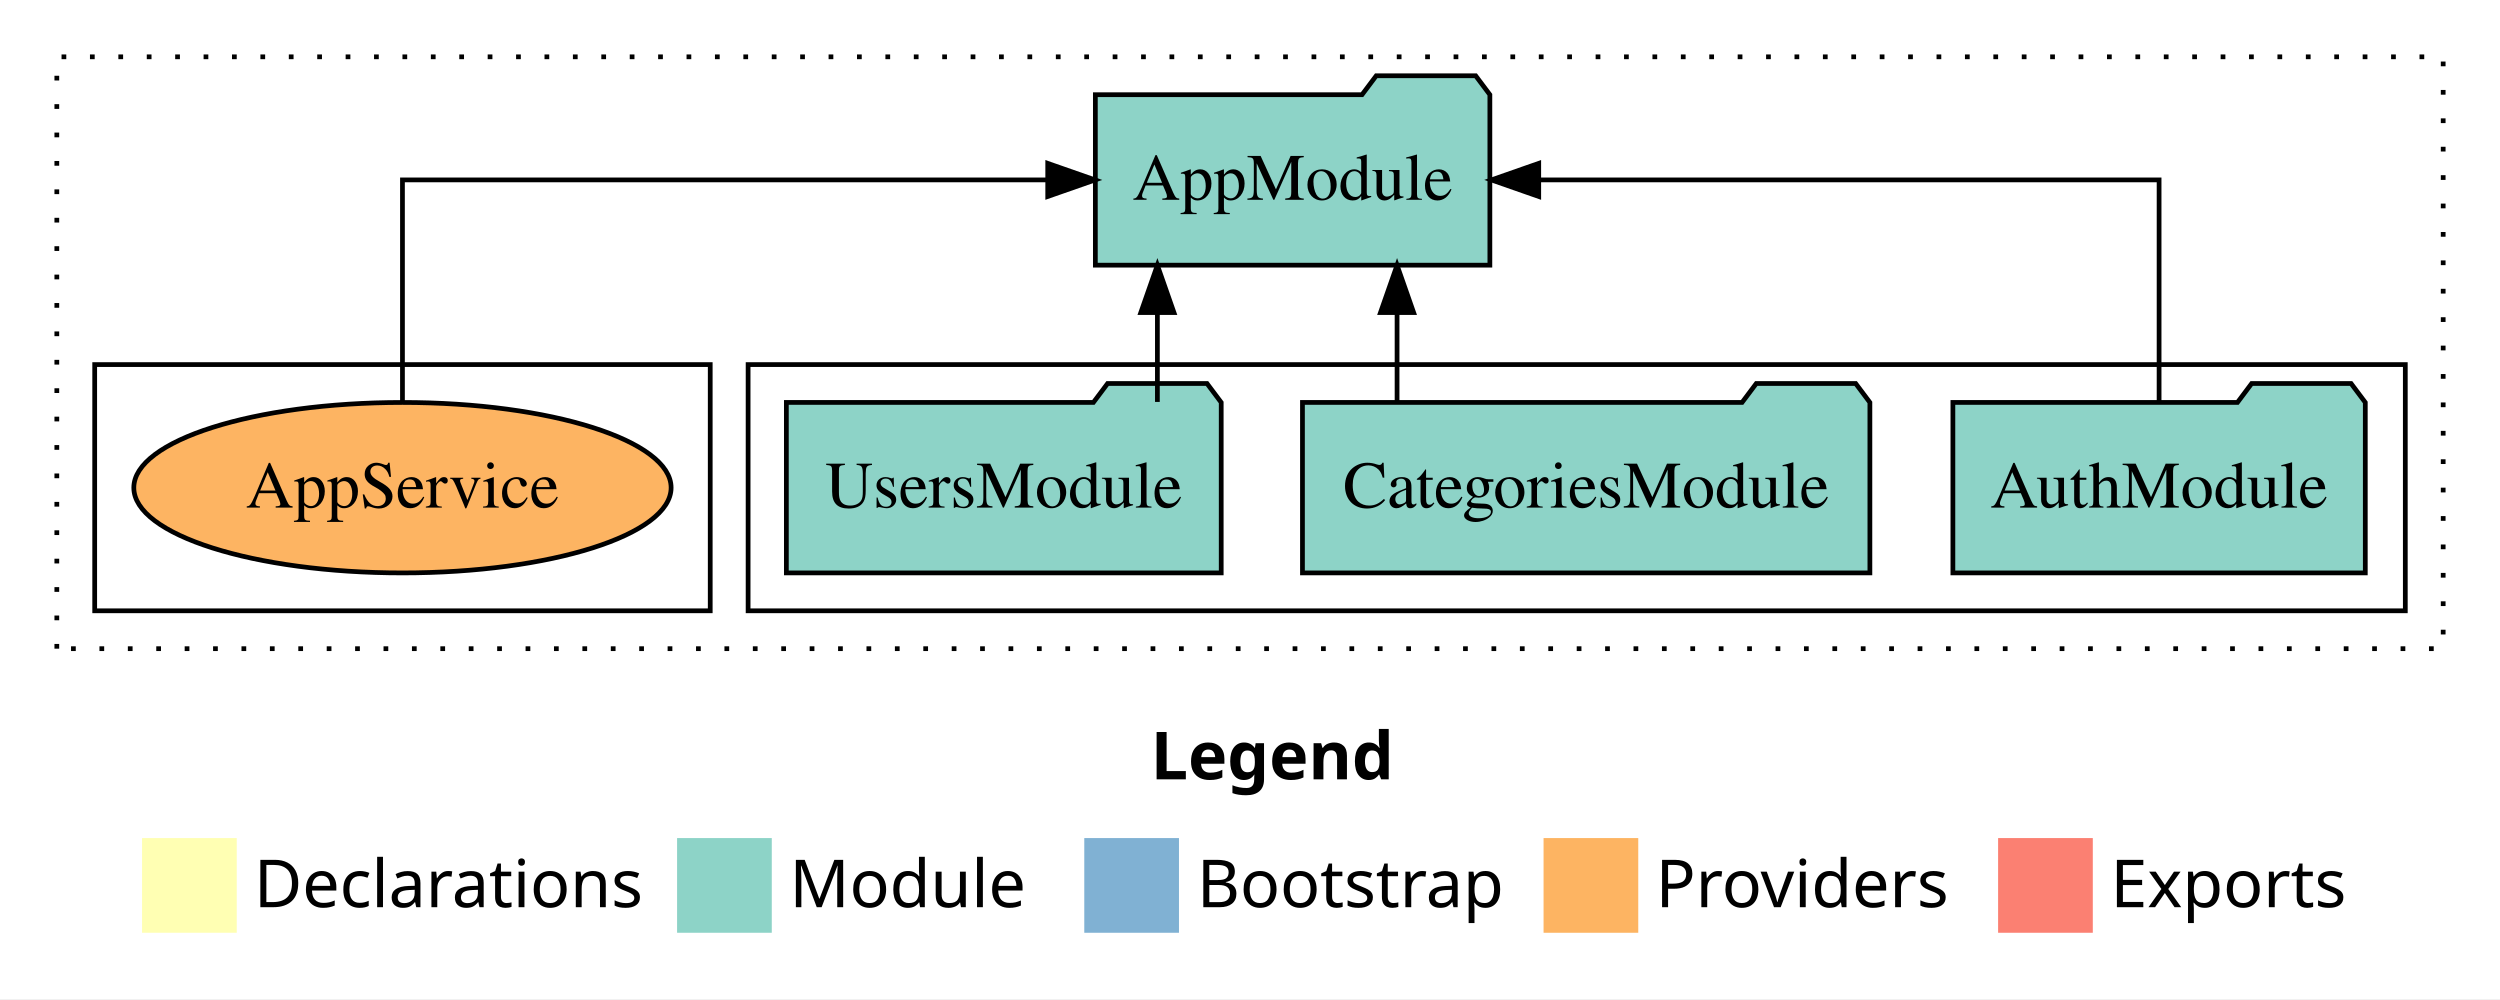
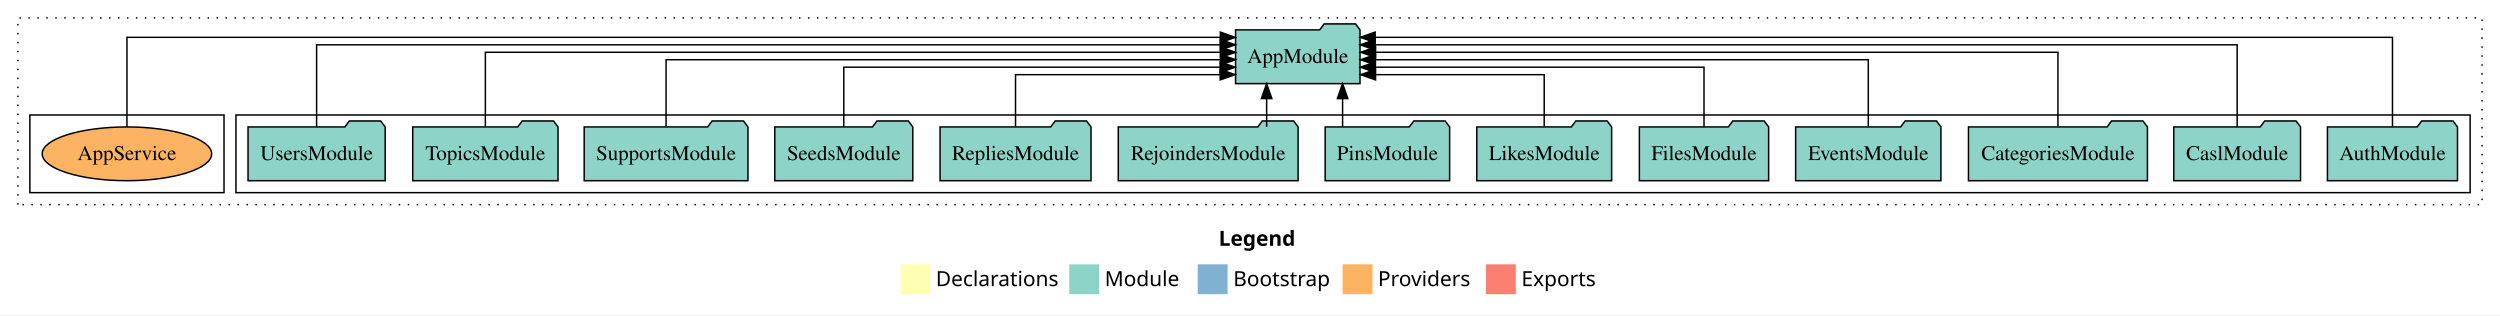
- <svg xmlns="http://www.w3.org/2000/svg" width="528pt" height="211pt" viewBox="0.00 0.00 528.00 211.00">
+ <svg xmlns="http://www.w3.org/2000/svg" width="1674pt" height="211pt" viewBox="0.00 0.00 1674.00 211.00">
  <g id="graph0" class="graph" transform="scale(1 1) rotate(0) translate(4 207)">
-     <polygon fill="white" stroke="transparent" points="-4,4 -4,-207 524,-207 524,4 -4,4" />
-     <text text-anchor="start" x="239.01" y="-42.4" font-family="sans-serif" font-weight="bold" font-size="14.00">Legend</text>
-     <polygon fill="#ffffb3" stroke="transparent" points="26,-10 26,-30 46,-30 46,-10 26,-10" />
-     <text text-anchor="start" x="49.63" y="-15.4" font-family="sans-serif" font-size="14.00">  Declarations</text>
-     <polygon fill="#8dd3c7" stroke="transparent" points="139,-10 139,-30 159,-30 159,-10 139,-10" />
-     <text text-anchor="start" x="162.73" y="-15.4" font-family="sans-serif" font-size="14.00">  Module</text>
-     <polygon fill="#80b1d3" stroke="transparent" points="225,-10 225,-30 245,-30 245,-10 225,-10" />
-     <text text-anchor="start" x="248.78" y="-15.4" font-family="sans-serif" font-size="14.00">  Bootstrap</text>
-     <polygon fill="#fdb462" stroke="transparent" points="322,-10 322,-30 342,-30 342,-10 322,-10" />
-     <text text-anchor="start" x="345.67" y="-15.4" font-family="sans-serif" font-size="14.00">  Providers</text>
-     <polygon fill="#fb8072" stroke="transparent" points="418,-10 418,-30 438,-30 438,-10 418,-10" />
-     <text text-anchor="start" x="441.73" y="-15.4" font-family="sans-serif" font-size="14.00">  Exports</text>
+     <polygon fill="white" stroke="transparent" points="-4,4 -4,-207 1670,-207 1670,4 -4,4" />
+     <text text-anchor="start" x="812.01" y="-42.4" font-family="sans-serif" font-weight="bold" font-size="14.00">Legend</text>
+     <polygon fill="#ffffb3" stroke="transparent" points="599,-10 599,-30 619,-30 619,-10 599,-10" />
+     <text text-anchor="start" x="622.63" y="-15.4" font-family="sans-serif" font-size="14.00">  Declarations</text>
+     <polygon fill="#8dd3c7" stroke="transparent" points="712,-10 712,-30 732,-30 732,-10 712,-10" />
+     <text text-anchor="start" x="735.73" y="-15.4" font-family="sans-serif" font-size="14.00">  Module</text>
+     <polygon fill="#80b1d3" stroke="transparent" points="798,-10 798,-30 818,-30 818,-10 798,-10" />
+     <text text-anchor="start" x="821.78" y="-15.4" font-family="sans-serif" font-size="14.00">  Bootstrap</text>
+     <polygon fill="#fdb462" stroke="transparent" points="895,-10 895,-30 915,-30 915,-10 895,-10" />
+     <text text-anchor="start" x="918.67" y="-15.4" font-family="sans-serif" font-size="14.00">  Providers</text>
+     <polygon fill="#fb8072" stroke="transparent" points="991,-10 991,-30 1011,-30 1011,-10 991,-10" />
+     <text text-anchor="start" x="1014.73" y="-15.4" font-family="sans-serif" font-size="14.00">  Exports</text>
    <g id="clust1" class="cluster">
-       <polygon fill="none" stroke="black" stroke-dasharray="1,5" points="8,-70 8,-195 512,-195 512,-70 8,-70" />
+       <polygon fill="none" stroke="black" stroke-dasharray="1,5" points="8,-70 8,-195 1658,-195 1658,-70 8,-70" />
    </g>
    <g id="clust3" class="cluster">
-       <polygon fill="none" stroke="black" points="154,-78 154,-130 504,-130 504,-78 154,-78" />
+       <polygon fill="none" stroke="black" points="154,-78 154,-130 1650,-130 1650,-78 154,-78" />
    </g>
    <g id="clust6" class="cluster">
      <polygon fill="none" stroke="black" points="16,-78 16,-130 146,-130 146,-78 16,-78" />
    </g>
    <g id="node1" class="node">
-       <polygon fill="#8dd3c7" stroke="black" points="495.55,-122 492.55,-126 471.55,-126 468.55,-122 408.45,-122 408.45,-86 495.55,-86 495.55,-122" />
-       <text text-anchor="middle" x="452" y="-99.8" font-family="Times,serif" font-size="14.00">AuthModule</text>
+       <polygon fill="#8dd3c7" stroke="black" points="1641.55,-122 1638.55,-126 1617.55,-126 1614.55,-122 1554.45,-122 1554.45,-86 1641.55,-86 1641.55,-122" />
+       <text text-anchor="middle" x="1598" y="-99.8" font-family="Times,serif" font-size="14.00">AuthModule</text>
+     </g>
+     <g id="node14" class="node">
+       <polygon fill="#8dd3c7" stroke="black" points="906.66,-187 903.66,-191 882.66,-191 879.66,-187 823.34,-187 823.34,-151 906.66,-151 906.66,-187" />
+       <text text-anchor="middle" x="865" y="-164.8" font-family="Times,serif" font-size="14.00">AppModule</text>
+     </g>
+     <g id="edge1" class="edge">
+       <path fill="none" stroke="black" d="M1598,-122.09C1598,-145.13 1598,-182 1598,-182 1598,-182 916.78,-182 916.78,-182" />
+       <polygon fill="black" stroke="black" points="916.78,-178.5 906.78,-182 916.78,-185.5 916.78,-178.5" />
+     </g>
+     <g id="node2" class="node">
+       <polygon fill="#8dd3c7" stroke="black" points="1536.44,-122 1533.44,-126 1512.44,-126 1509.44,-122 1451.56,-122 1451.56,-86 1536.44,-86 1536.44,-122" />
+       <text text-anchor="middle" x="1494" y="-99.8" font-family="Times,serif" font-size="14.00">CaslModule</text>
+     </g>
+     <g id="edge2" class="edge">
+       <path fill="none" stroke="black" d="M1494,-122.04C1494,-143.66 1494,-177 1494,-177 1494,-177 916.76,-177 916.76,-177" />
+       <polygon fill="black" stroke="black" points="916.76,-173.5 906.76,-177 916.76,-180.5 916.76,-173.5" />
+     </g>
+     <g id="node3" class="node">
+       <polygon fill="#8dd3c7" stroke="black" points="1433.92,-122 1430.92,-126 1409.92,-126 1406.92,-122 1314.08,-122 1314.08,-86 1433.92,-86 1433.92,-122" />
+       <text text-anchor="middle" x="1374" y="-99.8" font-family="Times,serif" font-size="14.00">CategoriesModule</text>
+     </g>
+     <g id="edge3" class="edge">
+       <path fill="none" stroke="black" d="M1374,-122.22C1374,-142.37 1374,-172 1374,-172 1374,-172 917.09,-172 917.09,-172" />
+       <polygon fill="black" stroke="black" points="917.09,-168.5 907.09,-172 917.09,-175.5 917.09,-168.5" />
    </g>
    <g id="node4" class="node">
-       <polygon fill="#8dd3c7" stroke="black" points="310.66,-187 307.66,-191 286.66,-191 283.66,-187 227.34,-187 227.34,-151 310.66,-151 310.66,-187" />
-       <text text-anchor="middle" x="269" y="-164.8" font-family="Times,serif" font-size="14.00">AppModule</text>
+       <polygon fill="#8dd3c7" stroke="black" points="1295.65,-122 1292.65,-126 1271.65,-126 1268.65,-122 1198.35,-122 1198.35,-86 1295.65,-86 1295.65,-122" />
+       <text text-anchor="middle" x="1247" y="-99.8" font-family="Times,serif" font-size="14.00">EventsModule</text>
    </g>
-     <g id="edge1" class="edge">
-       <path fill="none" stroke="black" d="M452,-122.11C452,-141.34 452,-169 452,-169 452,-169 320.98,-169 320.98,-169" />
-       <polygon fill="black" stroke="black" points="320.98,-165.5 310.98,-169 320.98,-172.5 320.98,-165.5" />
+     <g id="edge4" class="edge">
+       <path fill="none" stroke="black" d="M1247,-122.22C1247,-140.83 1247,-167 1247,-167 1247,-167 916.97,-167 916.97,-167" />
+       <polygon fill="black" stroke="black" points="916.97,-163.5 906.97,-167 916.97,-170.5 916.97,-163.5" />
    </g>
-     <g id="node2" class="node">
-       <polygon fill="#8dd3c7" stroke="black" points="390.92,-122 387.92,-126 366.92,-126 363.92,-122 271.08,-122 271.08,-86 390.92,-86 390.92,-122" />
-       <text text-anchor="middle" x="331" y="-99.8" font-family="Times,serif" font-size="14.00">CategoriesModule</text>
+     <g id="node5" class="node">
+       <polygon fill="#8dd3c7" stroke="black" points="1180.27,-122 1177.27,-126 1156.27,-126 1153.27,-122 1093.73,-122 1093.73,-86 1180.27,-86 1180.27,-122" />
+       <text text-anchor="middle" x="1137" y="-99.8" font-family="Times,serif" font-size="14.00">FilesModule</text>
    </g>
-     <g id="edge2" class="edge">
-       <path fill="none" stroke="black" d="M291.06,-122.11C291.06,-122.11 291.06,-140.99 291.06,-140.99" />
-       <polygon fill="black" stroke="black" points="287.56,-140.99 291.06,-150.99 294.56,-140.99 287.56,-140.99" />
+     <g id="edge5" class="edge">
+       <path fill="none" stroke="black" d="M1137,-122.03C1137,-139.06 1137,-162 1137,-162 1137,-162 916.9,-162 916.9,-162" />
+       <polygon fill="black" stroke="black" points="916.9,-158.5 906.9,-162 916.9,-165.5 916.9,-158.5" />
    </g>
-     <g id="node3" class="node">
+     <g id="node6" class="node">
+       <polygon fill="#8dd3c7" stroke="black" points="1075.15,-122 1072.15,-126 1051.15,-126 1048.15,-122 984.85,-122 984.85,-86 1075.15,-86 1075.15,-122" />
+       <text text-anchor="middle" x="1030" y="-99.8" font-family="Times,serif" font-size="14.00">LikesModule</text>
+     </g>
+     <g id="edge6" class="edge">
+       <path fill="none" stroke="black" d="M1030,-122.24C1030,-137.57 1030,-157 1030,-157 1030,-157 917.06,-157 917.06,-157" />
+       <polygon fill="black" stroke="black" points="917.06,-153.5 907.06,-157 917.06,-160.5 917.06,-153.5" />
+     </g>
+     <g id="node7" class="node">
+       <polygon fill="#8dd3c7" stroke="black" points="966.67,-122 963.67,-126 942.67,-126 939.67,-122 883.33,-122 883.33,-86 966.67,-86 966.67,-122" />
+       <text text-anchor="middle" x="925" y="-99.8" font-family="Times,serif" font-size="14.00">PinsModule</text>
+     </g>
+     <g id="edge7" class="edge">
+       <path fill="none" stroke="black" d="M895,-122.11C895,-122.11 895,-140.99 895,-140.99" />
+       <polygon fill="black" stroke="black" points="891.5,-140.99 895,-150.99 898.5,-140.99 891.5,-140.99" />
+     </g>
+     <g id="node8" class="node">
+       <polygon fill="#8dd3c7" stroke="black" points="865.2,-122 862.2,-126 841.2,-126 838.2,-122 744.8,-122 744.8,-86 865.2,-86 865.2,-122" />
+       <text text-anchor="middle" x="805" y="-99.8" font-family="Times,serif" font-size="14.00">RejoindersModule</text>
+     </g>
+     <g id="edge8" class="edge">
+       <path fill="none" stroke="black" d="M844.14,-122.11C844.14,-122.11 844.14,-140.99 844.14,-140.99" />
+       <polygon fill="black" stroke="black" points="840.64,-140.99 844.14,-150.99 847.64,-140.99 840.64,-140.99" />
+     </g>
+     <g id="node9" class="node">
+       <polygon fill="#8dd3c7" stroke="black" points="726.54,-122 723.54,-126 702.54,-126 699.54,-122 625.46,-122 625.46,-86 726.54,-86 726.54,-122" />
+       <text text-anchor="middle" x="676" y="-99.8" font-family="Times,serif" font-size="14.00">RepliesModule</text>
+     </g>
+     <g id="edge9" class="edge">
+       <path fill="none" stroke="black" d="M676,-122.24C676,-137.57 676,-157 676,-157 676,-157 813.05,-157 813.05,-157" />
+       <polygon fill="black" stroke="black" points="813.05,-160.5 823.05,-157 813.05,-153.5 813.05,-160.5" />
+     </g>
+     <g id="node10" class="node">
+       <polygon fill="#8dd3c7" stroke="black" points="607.21,-122 604.21,-126 583.21,-126 580.21,-122 514.79,-122 514.79,-86 607.21,-86 607.21,-122" />
+       <text text-anchor="middle" x="561" y="-99.8" font-family="Times,serif" font-size="14.00">SeedsModule</text>
+     </g>
+     <g id="edge10" class="edge">
+       <path fill="none" stroke="black" d="M561,-122.03C561,-139.06 561,-162 561,-162 561,-162 813.05,-162 813.05,-162" />
+       <polygon fill="black" stroke="black" points="813.05,-165.5 823.05,-162 813.05,-158.5 813.05,-165.5" />
+     </g>
+     <g id="node11" class="node">
+       <polygon fill="#8dd3c7" stroke="black" points="496.83,-122 493.83,-126 472.83,-126 469.83,-122 387.17,-122 387.17,-86 496.83,-86 496.83,-122" />
+       <text text-anchor="middle" x="442" y="-99.8" font-family="Times,serif" font-size="14.00">SupportsModule</text>
+     </g>
+     <g id="edge11" class="edge">
+       <path fill="none" stroke="black" d="M442,-122.22C442,-140.83 442,-167 442,-167 442,-167 813.28,-167 813.28,-167" />
+       <polygon fill="black" stroke="black" points="813.28,-170.5 823.28,-167 813.28,-163.5 813.28,-170.5" />
+     </g>
+     <g id="node12" class="node">
+       <polygon fill="#8dd3c7" stroke="black" points="369.65,-122 366.65,-126 345.65,-126 342.65,-122 272.35,-122 272.35,-86 369.65,-86 369.65,-122" />
+       <text text-anchor="middle" x="321" y="-99.8" font-family="Times,serif" font-size="14.00">TopicsModule</text>
+     </g>
+     <g id="edge12" class="edge">
+       <path fill="none" stroke="black" d="M321,-122.22C321,-142.37 321,-172 321,-172 321,-172 813.22,-172 813.22,-172" />
+       <polygon fill="black" stroke="black" points="813.22,-175.5 823.22,-172 813.22,-168.5 813.22,-175.5" />
+     </g>
+     <g id="node13" class="node">
      <polygon fill="#8dd3c7" stroke="black" points="253.92,-122 250.92,-126 229.92,-126 226.92,-122 162.08,-122 162.08,-86 253.92,-86 253.92,-122" />
      <text text-anchor="middle" x="208" y="-99.8" font-family="Times,serif" font-size="14.00">UsersModule</text>
    </g>
-     <g id="edge3" class="edge">
-       <path fill="none" stroke="black" d="M240.44,-122.11C240.44,-122.11 240.44,-140.99 240.44,-140.99" />
-       <polygon fill="black" stroke="black" points="236.94,-140.99 240.44,-150.99 243.94,-140.99 236.94,-140.99" />
+     <g id="edge13" class="edge">
+       <path fill="none" stroke="black" d="M208,-122.04C208,-143.66 208,-177 208,-177 208,-177 813.15,-177 813.15,-177" />
+       <polygon fill="black" stroke="black" points="813.15,-180.5 823.15,-177 813.15,-173.5 813.15,-180.5" />
    </g>
-     <g id="node5" class="node">
+     <g id="node15" class="node">
      <ellipse fill="#fdb462" stroke="black" cx="81" cy="-104" rx="56.74" ry="18" />
      <text text-anchor="middle" x="81" y="-99.8" font-family="Times,serif" font-size="14.00">AppService</text>
    </g>
-     <g id="edge4" class="edge">
-       <path fill="none" stroke="black" d="M81,-122.11C81,-141.34 81,-169 81,-169 81,-169 217.28,-169 217.28,-169" />
-       <polygon fill="black" stroke="black" points="217.28,-172.5 227.28,-169 217.28,-165.5 217.28,-172.5" />
+     <g id="edge14" class="edge">
+       <path fill="none" stroke="black" d="M81,-122.09C81,-145.13 81,-182 81,-182 81,-182 813.13,-182 813.13,-182" />
+       <polygon fill="black" stroke="black" points="813.13,-185.5 823.13,-182 813.13,-178.5 813.13,-185.5" />
    </g>
  </g>
</svg>
